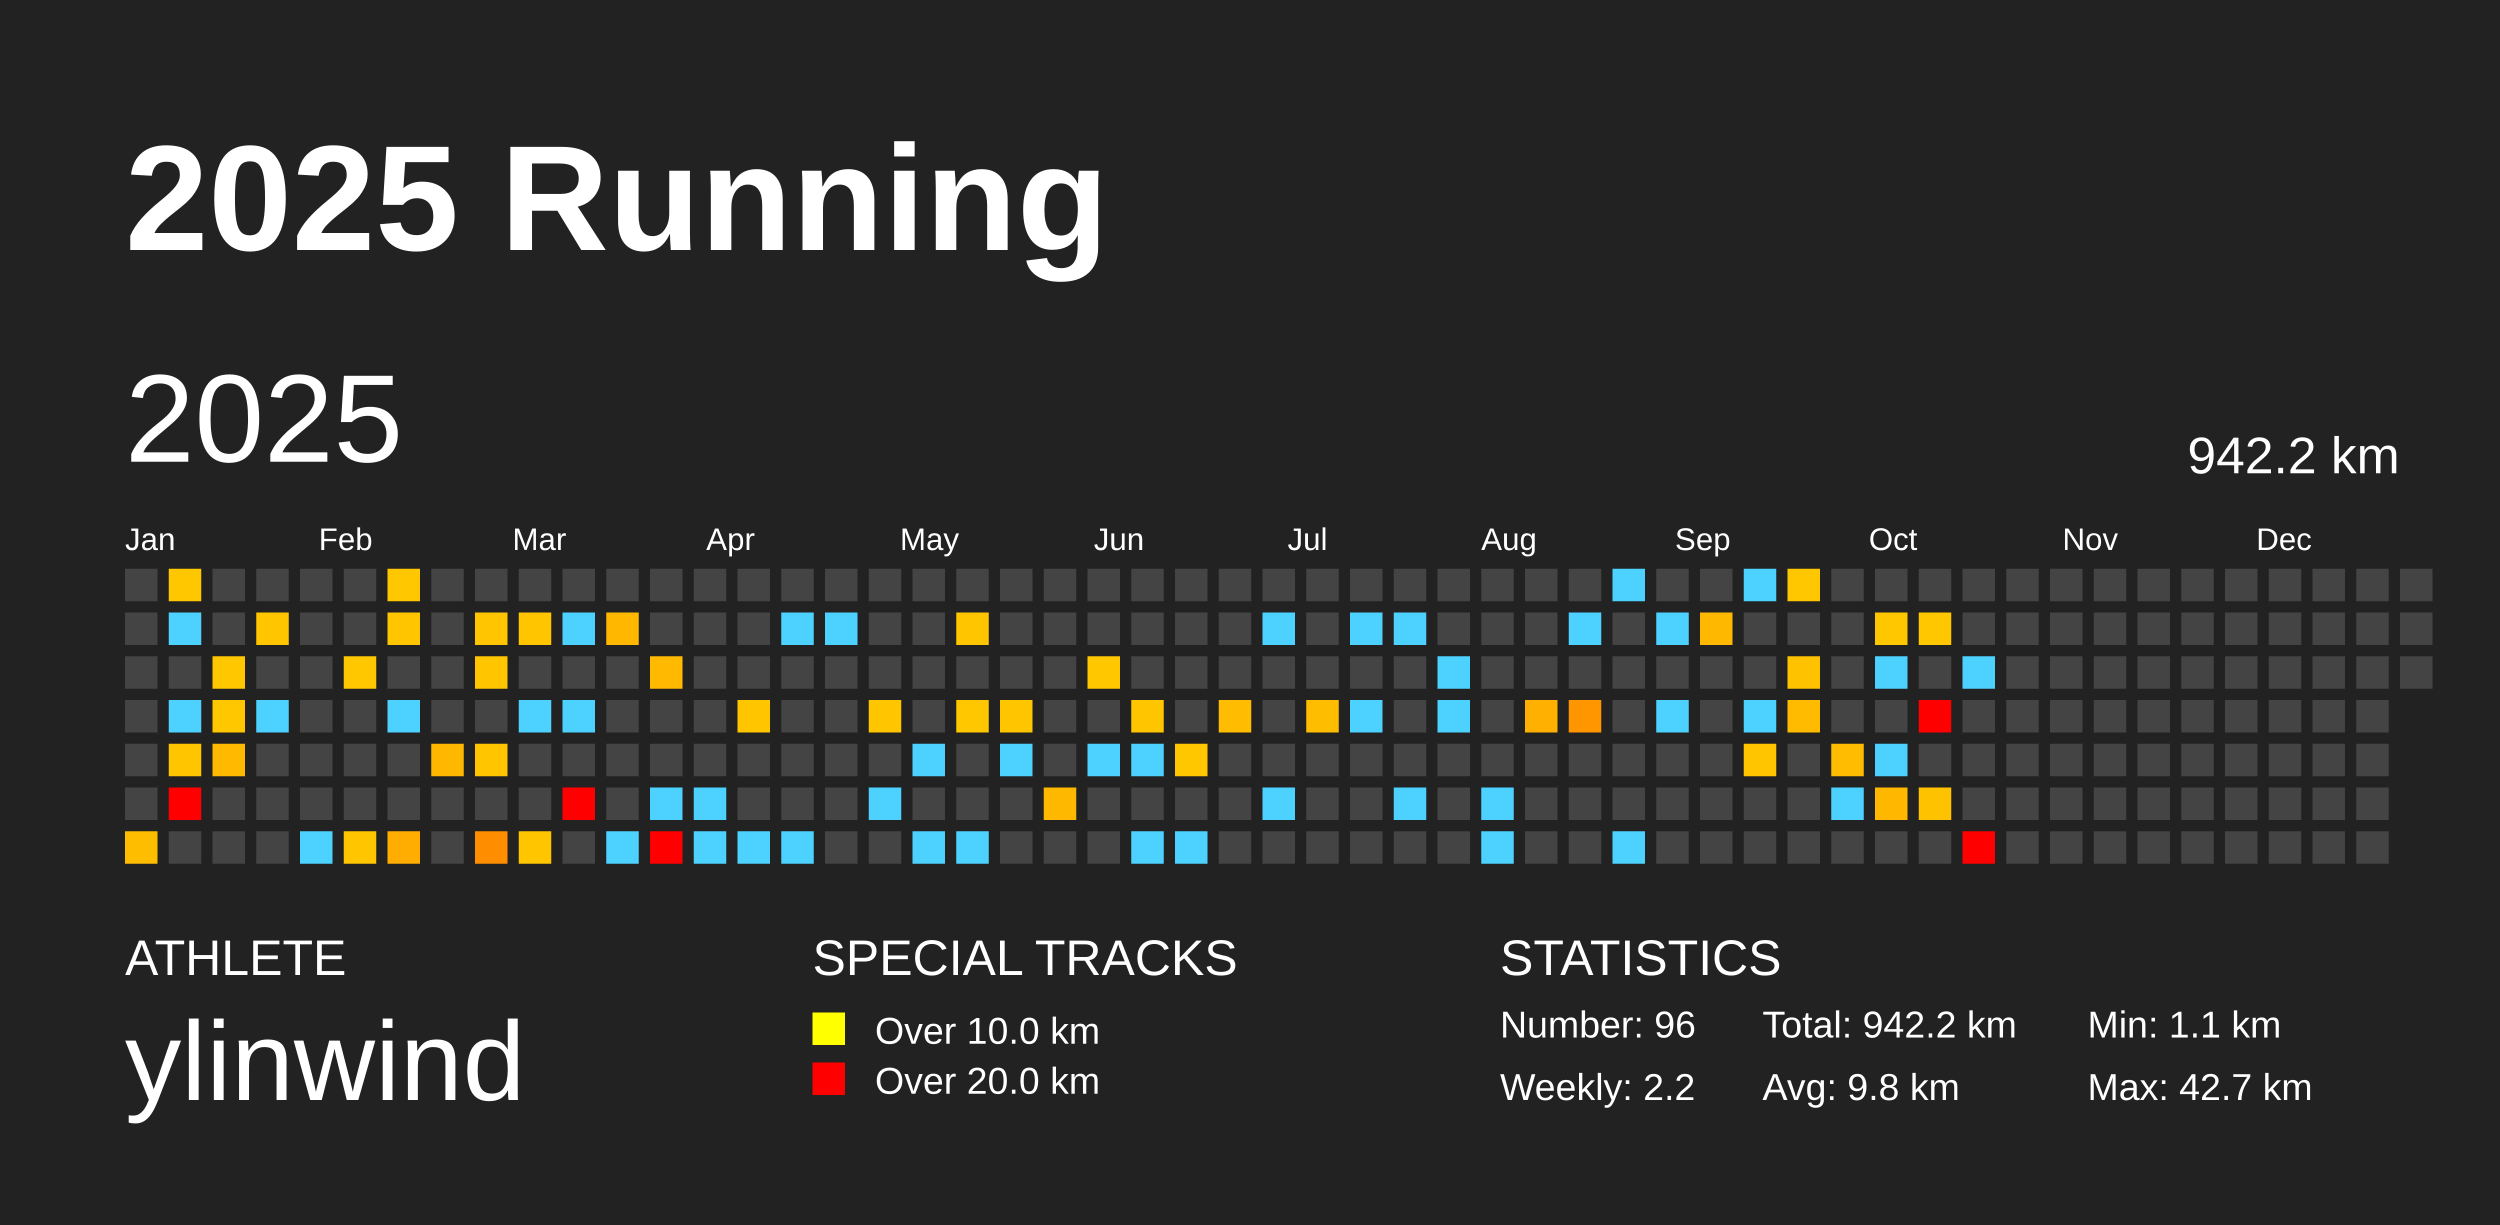
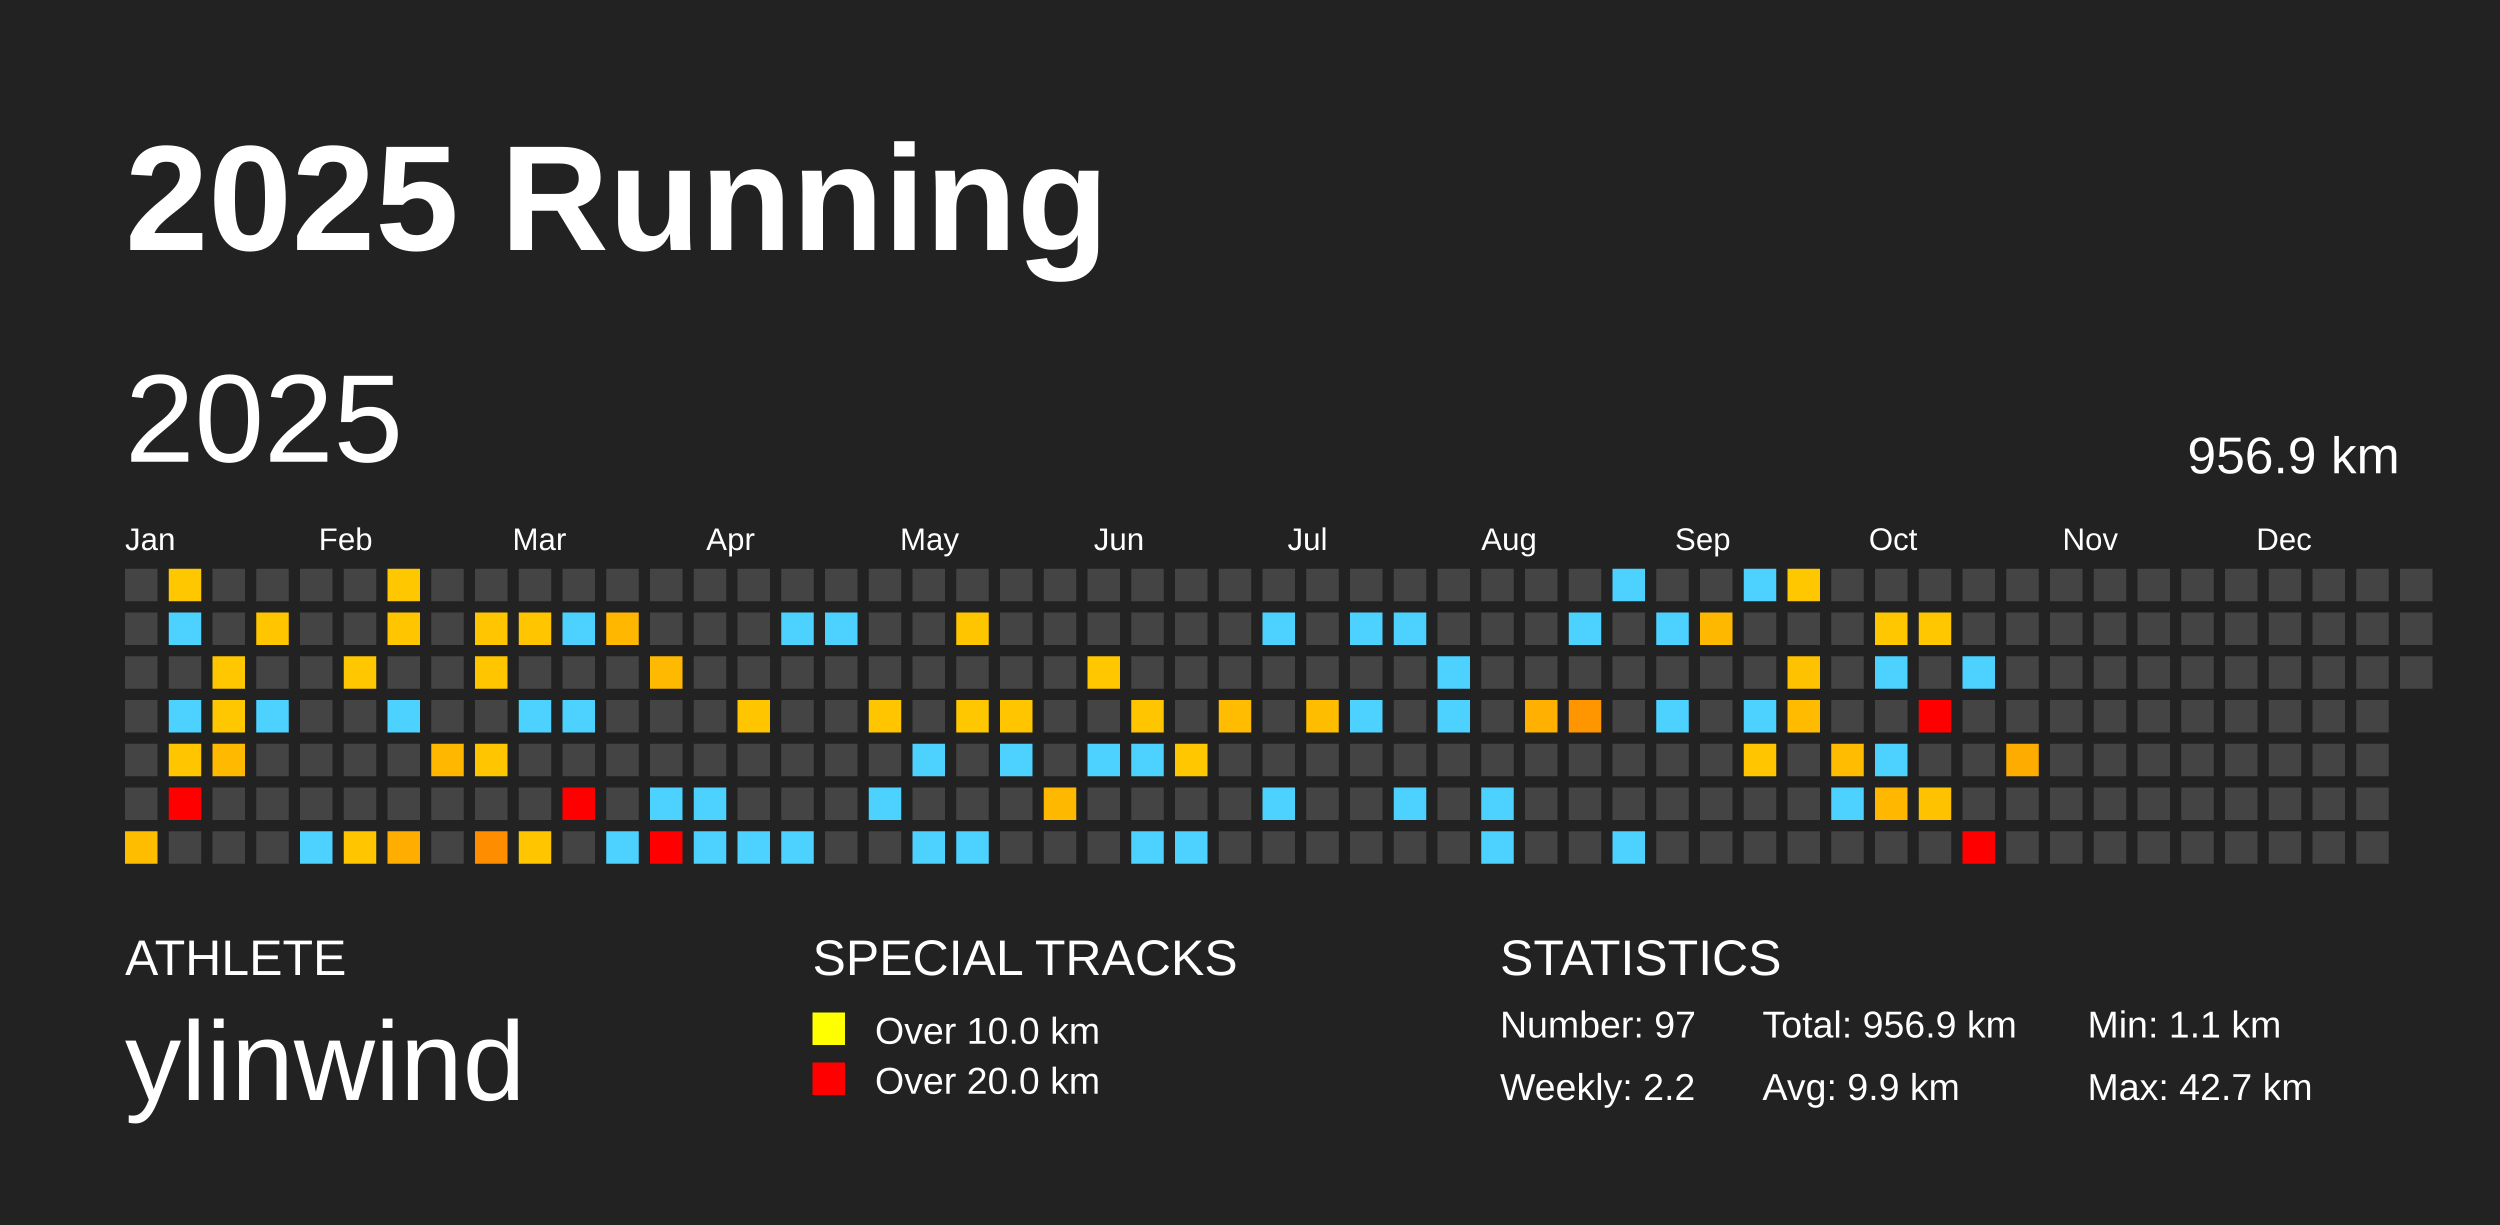
<svg xmlns="http://www.w3.org/2000/svg" baseProfile="full" height="98mm" version="1.1" viewBox="0,0,200,98" width="200mm">
  <defs />
  <rect fill="#222222" height="98" width="200" x="0" y="0" />
  <text fill="#FFFFFF" style="font-size:12px; font-family:Arial; font-weight:bold;" x="10" y="20">2025 Running</text>
  <text fill="#FFFFFF" style="font-size:4px; font-family:Arial" x="10" y="78">ATHLETE</text>
  <text fill="#FFFFFF" style="font-size:9px; font-family:Arial" x="10" y="88">ylinwind</text>
  <text fill="#FFFFFF" style="font-size:4px; font-family:Arial" x="65" y="78">SPECIAL TRACKS</text>
  <rect fill="yellow" height="2.6" width="2.6" x="65" y="81" />
  <text fill="#FFFFFF" style="font-size:3px; font-family:Arial" x="70" y="83.5">Over 10.0 km</text>
  <rect fill="red" height="2.6" width="2.6" x="65" y="85" />
  <text fill="#FFFFFF" style="font-size:3px; font-family:Arial" x="70" y="87.5">Over 20.0 km</text>
  <text fill="#FFFFFF" style="font-size:4px; font-family:Arial" x="120" y="78">STATISTICS</text>
-   <text fill="#FFFFFF" style="font-size:3px; font-family:Arial" x="120" y="83">Number: 96</text>
+   <text fill="#FFFFFF" style="font-size:3px; font-family:Arial" x="120" y="83">Number: 97</text>
  <text fill="#FFFFFF" style="font-size:3px; font-family:Arial" x="120" y="88">Weekly: 2.2</text>
-   <text fill="#FFFFFF" style="font-size:3px; font-family:Arial" x="141" y="83">Total: 942.2 km</text>
-   <text fill="#FFFFFF" style="font-size:3px; font-family:Arial" x="141" y="88">Avg: 9.8 km</text>
+   <text fill="#FFFFFF" style="font-size:3px; font-family:Arial" x="141" y="83">Total: 956.9 km</text>
+   <text fill="#FFFFFF" style="font-size:3px; font-family:Arial" x="141" y="88">Avg: 9.9 km</text>
  <text fill="#FFFFFF" style="font-size:3px; font-family:Arial" x="167" y="83">Min: 1.1 km</text>
  <text fill="#FFFFFF" style="font-size:3px; font-family:Arial" x="167" y="88">Max: 42.7 km</text>
  <text dominant-baseline="hanging" fill="#FFFFFF" style="font-size:10.0px; font-family:Arial;" x="10" y="30">2025</text>
-   <text dominant-baseline="hanging" fill="#FFFFFF" style="font-size:4.125px; font-family:Arial;" x="175" y="35">942.2 km</text>
+   <text dominant-baseline="hanging" fill="#FFFFFF" style="font-size:4.125px; font-family:Arial;" x="175" y="35">956.9 km</text>
  <text fill="#FFFFFF" style="font-size:2.5px; font-family:Arial" x="10.0" y="44">Jan</text>
  <text fill="#FFFFFF" style="font-size:2.5px; font-family:Arial" x="25.5" y="44">Feb</text>
  <text fill="#FFFFFF" style="font-size:2.5px; font-family:Arial" x="41.0" y="44">Mar</text>
  <text fill="#FFFFFF" style="font-size:2.5px; font-family:Arial" x="56.5" y="44">Apr</text>
  <text fill="#FFFFFF" style="font-size:2.5px; font-family:Arial" x="72.0" y="44">May</text>
  <text fill="#FFFFFF" style="font-size:2.5px; font-family:Arial" x="87.5" y="44">Jun</text>
  <text fill="#FFFFFF" style="font-size:2.5px; font-family:Arial" x="103.0" y="44">Jul</text>
  <text fill="#FFFFFF" style="font-size:2.5px; font-family:Arial" x="118.5" y="44">Aug</text>
  <text fill="#FFFFFF" style="font-size:2.5px; font-family:Arial" x="134.0" y="44">Sep</text>
  <text fill="#FFFFFF" style="font-size:2.5px; font-family:Arial" x="149.5" y="44">Oct</text>
  <text fill="#FFFFFF" style="font-size:2.5px; font-family:Arial" x="165.0" y="44">Nov</text>
  <text fill="#FFFFFF" style="font-size:2.5px; font-family:Arial" x="180.5" y="44">Dec</text>
  <rect fill="#444444" height="2.6" width="2.6" x="10.0" y="45.5" />
  <rect fill="#444444" height="2.6" width="2.6" x="10.0" y="49.0" />
  <rect fill="#444444" height="2.6" width="2.6" x="10.0" y="52.5" />
  <rect fill="#444444" height="2.6" width="2.6" x="10.0" y="56.0" />
  <rect fill="#444444" height="2.6" width="2.6" x="10.0" y="59.5" />
  <rect fill="#444444" height="2.6" width="2.6" x="10.0" y="63.0" />
  <rect fill="#ffbd00" height="2.6" width="2.6" x="10.0" y="66.5" />
  <rect fill="#ffc700" height="2.6" width="2.6" x="13.5" y="45.5" />
  <rect fill="#4dd2ff" height="2.6" width="2.6" x="13.5" y="49.0" />
  <rect fill="#444444" height="2.6" width="2.6" x="13.5" y="52.5" />
  <rect fill="#4dd2ff" height="2.6" width="2.6" x="13.5" y="56.0" />
  <rect fill="#ffc600" height="2.6" width="2.6" x="13.5" y="59.5" />
  <rect fill="red" height="2.6" width="2.6" x="13.5" y="63.0" />
  <rect fill="#444444" height="2.6" width="2.6" x="13.5" y="66.5" />
  <rect fill="#444444" height="2.6" width="2.6" x="17.0" y="45.5" />
  <rect fill="#444444" height="2.6" width="2.6" x="17.0" y="49.0" />
  <rect fill="#ffc700" height="2.6" width="2.6" x="17.0" y="52.5" />
  <rect fill="#ffc700" height="2.6" width="2.6" x="17.0" y="56.0" />
  <rect fill="#ffba00" height="2.6" width="2.6" x="17.0" y="59.5" />
  <rect fill="#444444" height="2.6" width="2.6" x="17.0" y="63.0" />
  <rect fill="#444444" height="2.6" width="2.6" x="17.0" y="66.5" />
  <rect fill="#444444" height="2.6" width="2.6" x="20.5" y="45.5" />
  <rect fill="#ffc600" height="2.6" width="2.6" x="20.5" y="49.0" />
  <rect fill="#444444" height="2.6" width="2.6" x="20.5" y="52.5" />
  <rect fill="#4dd2ff" height="2.6" width="2.6" x="20.5" y="56.0" />
  <rect fill="#444444" height="2.6" width="2.6" x="20.5" y="59.5" />
  <rect fill="#444444" height="2.6" width="2.6" x="20.5" y="63.0" />
  <rect fill="#444444" height="2.6" width="2.6" x="20.5" y="66.5" />
  <rect fill="#444444" height="2.6" width="2.6" x="24.0" y="45.5" />
  <rect fill="#444444" height="2.6" width="2.6" x="24.0" y="49.0" />
  <rect fill="#444444" height="2.6" width="2.6" x="24.0" y="52.5" />
  <rect fill="#444444" height="2.6" width="2.6" x="24.0" y="56.0" />
  <rect fill="#444444" height="2.6" width="2.6" x="24.0" y="59.5" />
  <rect fill="#444444" height="2.6" width="2.6" x="24.0" y="63.0" />
  <rect fill="#4dd2ff" height="2.6" width="2.6" x="24.0" y="66.5" />
  <rect fill="#444444" height="2.6" width="2.6" x="27.5" y="45.5" />
  <rect fill="#444444" height="2.6" width="2.6" x="27.5" y="49.0" />
  <rect fill="#ffc700" height="2.6" width="2.6" x="27.5" y="52.5" />
  <rect fill="#444444" height="2.6" width="2.6" x="27.5" y="56.0" />
  <rect fill="#444444" height="2.6" width="2.6" x="27.5" y="59.5" />
  <rect fill="#444444" height="2.6" width="2.6" x="27.5" y="63.0" />
  <rect fill="#ffc600" height="2.6" width="2.6" x="27.5" y="66.5" />
  <rect fill="#ffc700" height="2.6" width="2.6" x="31.0" y="45.5" />
  <rect fill="#ffc600" height="2.6" width="2.6" x="31.0" y="49.0" />
  <rect fill="#444444" height="2.6" width="2.6" x="31.0" y="52.5" />
  <rect fill="#4dd2ff" height="2.6" width="2.6" x="31.0" y="56.0" />
  <rect fill="#444444" height="2.6" width="2.6" x="31.0" y="59.5" />
  <rect fill="#444444" height="2.6" width="2.6" x="31.0" y="63.0" />
  <rect fill="#ffad00" height="2.6" width="2.6" x="31.0" y="66.5" />
  <rect fill="#444444" height="2.6" width="2.6" x="34.5" y="45.5" />
  <rect fill="#444444" height="2.6" width="2.6" x="34.5" y="49.0" />
  <rect fill="#444444" height="2.6" width="2.6" x="34.5" y="52.5" />
  <rect fill="#444444" height="2.6" width="2.6" x="34.5" y="56.0" />
  <rect fill="#ffb700" height="2.6" width="2.6" x="34.5" y="59.5" />
  <rect fill="#444444" height="2.6" width="2.6" x="34.5" y="63.0" />
  <rect fill="#444444" height="2.6" width="2.6" x="34.5" y="66.5" />
  <rect fill="#444444" height="2.6" width="2.6" x="38.0" y="45.5" />
  <rect fill="#ffc500" height="2.6" width="2.6" x="38.0" y="49.0" />
  <rect fill="#ffc600" height="2.6" width="2.6" x="38.0" y="52.5" />
  <rect fill="#444444" height="2.6" width="2.6" x="38.0" y="56.0" />
  <rect fill="#ffc600" height="2.6" width="2.6" x="38.0" y="59.5" />
  <rect fill="#444444" height="2.6" width="2.6" x="38.0" y="63.0" />
  <rect fill="#ff8d00" height="2.6" width="2.6" x="38.0" y="66.5" />
  <rect fill="#444444" height="2.6" width="2.6" x="41.5" y="45.5" />
  <rect fill="#ffc600" height="2.6" width="2.6" x="41.5" y="49.0" />
  <rect fill="#444444" height="2.6" width="2.6" x="41.5" y="52.5" />
  <rect fill="#4dd2ff" height="2.6" width="2.6" x="41.5" y="56.0" />
  <rect fill="#444444" height="2.6" width="2.6" x="41.5" y="59.5" />
  <rect fill="#444444" height="2.6" width="2.6" x="41.5" y="63.0" />
  <rect fill="#ffc600" height="2.6" width="2.6" x="41.5" y="66.5" />
  <rect fill="#444444" height="2.6" width="2.6" x="45.0" y="45.5" />
  <rect fill="#4dd2ff" height="2.6" width="2.6" x="45.0" y="49.0" />
  <rect fill="#444444" height="2.6" width="2.6" x="45.0" y="52.5" />
  <rect fill="#4dd2ff" height="2.6" width="2.6" x="45.0" y="56.0" />
  <rect fill="#444444" height="2.6" width="2.6" x="45.0" y="59.5" />
  <rect fill="red" height="2.6" width="2.6" x="45.0" y="63.0" />
  <rect fill="#444444" height="2.6" width="2.6" x="45.0" y="66.5" />
  <rect fill="#444444" height="2.6" width="2.6" x="48.5" y="45.5" />
  <rect fill="#ffb700" height="2.6" width="2.6" x="48.5" y="49.0" />
  <rect fill="#444444" height="2.6" width="2.6" x="48.5" y="52.5" />
  <rect fill="#444444" height="2.6" width="2.6" x="48.5" y="56.0" />
  <rect fill="#444444" height="2.6" width="2.6" x="48.5" y="59.5" />
  <rect fill="#444444" height="2.6" width="2.6" x="48.5" y="63.0" />
  <rect fill="#4dd2ff" height="2.6" width="2.6" x="48.5" y="66.5" />
  <rect fill="#444444" height="2.6" width="2.6" x="52.0" y="45.5" />
  <rect fill="#444444" height="2.6" width="2.6" x="52.0" y="49.0" />
  <rect fill="#ffb900" height="2.6" width="2.6" x="52.0" y="52.5" />
  <rect fill="#444444" height="2.6" width="2.6" x="52.0" y="56.0" />
  <rect fill="#444444" height="2.6" width="2.6" x="52.0" y="59.5" />
  <rect fill="#4dd2ff" height="2.6" width="2.6" x="52.0" y="63.0" />
  <rect fill="red" height="2.6" width="2.6" x="52.0" y="66.5" />
  <rect fill="#444444" height="2.6" width="2.6" x="55.5" y="45.5" />
  <rect fill="#444444" height="2.6" width="2.6" x="55.5" y="49.0" />
  <rect fill="#444444" height="2.6" width="2.6" x="55.5" y="52.5" />
  <rect fill="#444444" height="2.6" width="2.6" x="55.5" y="56.0" />
  <rect fill="#444444" height="2.6" width="2.6" x="55.5" y="59.5" />
  <rect fill="#4dd2ff" height="2.6" width="2.6" x="55.5" y="63.0" />
  <rect fill="#4dd2ff" height="2.6" width="2.6" x="55.5" y="66.5" />
  <rect fill="#444444" height="2.6" width="2.6" x="59.0" y="45.5" />
  <rect fill="#444444" height="2.6" width="2.6" x="59.0" y="49.0" />
  <rect fill="#444444" height="2.6" width="2.6" x="59.0" y="52.5" />
  <rect fill="#ffc600" height="2.6" width="2.6" x="59.0" y="56.0" />
  <rect fill="#444444" height="2.6" width="2.6" x="59.0" y="59.5" />
  <rect fill="#444444" height="2.6" width="2.6" x="59.0" y="63.0" />
  <rect fill="#4dd2ff" height="2.6" width="2.6" x="59.0" y="66.5" />
  <rect fill="#444444" height="2.6" width="2.6" x="62.5" y="45.5" />
  <rect fill="#4dd2ff" height="2.6" width="2.6" x="62.5" y="49.0" />
  <rect fill="#444444" height="2.6" width="2.6" x="62.5" y="52.5" />
  <rect fill="#444444" height="2.6" width="2.6" x="62.5" y="56.0" />
  <rect fill="#444444" height="2.6" width="2.6" x="62.5" y="59.5" />
  <rect fill="#444444" height="2.6" width="2.6" x="62.5" y="63.0" />
  <rect fill="#4dd2ff" height="2.6" width="2.6" x="62.5" y="66.5" />
  <rect fill="#444444" height="2.6" width="2.6" x="66.0" y="45.5" />
  <rect fill="#4dd2ff" height="2.6" width="2.6" x="66.0" y="49.0" />
  <rect fill="#444444" height="2.6" width="2.6" x="66.0" y="52.5" />
  <rect fill="#444444" height="2.6" width="2.6" x="66.0" y="56.0" />
  <rect fill="#444444" height="2.6" width="2.6" x="66.0" y="59.5" />
  <rect fill="#444444" height="2.6" width="2.6" x="66.0" y="63.0" />
  <rect fill="#444444" height="2.6" width="2.6" x="66.0" y="66.5" />
  <rect fill="#444444" height="2.6" width="2.6" x="69.5" y="45.5" />
  <rect fill="#444444" height="2.6" width="2.6" x="69.5" y="49.0" />
  <rect fill="#444444" height="2.6" width="2.6" x="69.5" y="52.5" />
  <rect fill="#ffc600" height="2.6" width="2.6" x="69.5" y="56.0" />
  <rect fill="#444444" height="2.6" width="2.6" x="69.5" y="59.5" />
  <rect fill="#4dd2ff" height="2.6" width="2.6" x="69.5" y="63.0" />
  <rect fill="#444444" height="2.6" width="2.6" x="69.5" y="66.5" />
  <rect fill="#444444" height="2.6" width="2.6" x="73.0" y="45.5" />
  <rect fill="#444444" height="2.6" width="2.6" x="73.0" y="49.0" />
  <rect fill="#444444" height="2.6" width="2.6" x="73.0" y="52.5" />
  <rect fill="#444444" height="2.6" width="2.6" x="73.0" y="56.0" />
  <rect fill="#4dd2ff" height="2.6" width="2.6" x="73.0" y="59.5" />
  <rect fill="#444444" height="2.6" width="2.6" x="73.0" y="63.0" />
  <rect fill="#4dd2ff" height="2.6" width="2.6" x="73.0" y="66.5" />
  <rect fill="#444444" height="2.6" width="2.6" x="76.5" y="45.5" />
  <rect fill="#ffc600" height="2.6" width="2.6" x="76.5" y="49.0" />
  <rect fill="#444444" height="2.6" width="2.6" x="76.5" y="52.5" />
  <rect fill="#ffc700" height="2.6" width="2.6" x="76.5" y="56.0" />
  <rect fill="#444444" height="2.6" width="2.6" x="76.5" y="59.5" />
  <rect fill="#444444" height="2.6" width="2.6" x="76.5" y="63.0" />
  <rect fill="#4dd2ff" height="2.6" width="2.6" x="76.5" y="66.5" />
  <rect fill="#444444" height="2.6" width="2.6" x="80.0" y="45.5" />
  <rect fill="#444444" height="2.6" width="2.6" x="80.0" y="49.0" />
  <rect fill="#444444" height="2.6" width="2.6" x="80.0" y="52.5" />
  <rect fill="#ffc600" height="2.6" width="2.6" x="80.0" y="56.0" />
  <rect fill="#4dd2ff" height="2.6" width="2.6" x="80.0" y="59.5" />
  <rect fill="#444444" height="2.6" width="2.6" x="80.0" y="63.0" />
  <rect fill="#444444" height="2.6" width="2.6" x="80.0" y="66.5" />
  <rect fill="#444444" height="2.6" width="2.6" x="83.5" y="45.5" />
  <rect fill="#444444" height="2.6" width="2.6" x="83.5" y="49.0" />
  <rect fill="#444444" height="2.6" width="2.6" x="83.5" y="52.5" />
  <rect fill="#444444" height="2.6" width="2.6" x="83.5" y="56.0" />
  <rect fill="#444444" height="2.6" width="2.6" x="83.5" y="59.5" />
  <rect fill="#ffb800" height="2.6" width="2.6" x="83.5" y="63.0" />
  <rect fill="#444444" height="2.6" width="2.6" x="83.5" y="66.5" />
  <rect fill="#444444" height="2.6" width="2.6" x="87.0" y="45.5" />
  <rect fill="#444444" height="2.6" width="2.6" x="87.0" y="49.0" />
  <rect fill="#ffc700" height="2.6" width="2.6" x="87.0" y="52.5" />
  <rect fill="#444444" height="2.6" width="2.6" x="87.0" y="56.0" />
  <rect fill="#4dd2ff" height="2.6" width="2.6" x="87.0" y="59.5" />
  <rect fill="#444444" height="2.6" width="2.6" x="87.0" y="63.0" />
  <rect fill="#444444" height="2.6" width="2.6" x="87.0" y="66.5" />
  <rect fill="#444444" height="2.6" width="2.6" x="90.5" y="45.5" />
  <rect fill="#444444" height="2.6" width="2.6" x="90.5" y="49.0" />
  <rect fill="#444444" height="2.6" width="2.6" x="90.5" y="52.5" />
  <rect fill="#ffc600" height="2.6" width="2.6" x="90.5" y="56.0" />
  <rect fill="#4dd2ff" height="2.6" width="2.6" x="90.5" y="59.5" />
  <rect fill="#444444" height="2.6" width="2.6" x="90.5" y="63.0" />
  <rect fill="#4dd2ff" height="2.6" width="2.6" x="90.5" y="66.5" />
  <rect fill="#444444" height="2.6" width="2.6" x="94.0" y="45.5" />
  <rect fill="#444444" height="2.6" width="2.6" x="94.0" y="49.0" />
  <rect fill="#444444" height="2.6" width="2.6" x="94.0" y="52.5" />
  <rect fill="#444444" height="2.6" width="2.6" x="94.0" y="56.0" />
  <rect fill="#ffc700" height="2.6" width="2.6" x="94.0" y="59.5" />
  <rect fill="#444444" height="2.6" width="2.6" x="94.0" y="63.0" />
  <rect fill="#4dd2ff" height="2.6" width="2.6" x="94.0" y="66.5" />
  <rect fill="#444444" height="2.6" width="2.6" x="97.5" y="45.5" />
  <rect fill="#444444" height="2.6" width="2.6" x="97.5" y="49.0" />
  <rect fill="#444444" height="2.6" width="2.6" x="97.5" y="52.5" />
  <rect fill="#ffbc00" height="2.6" width="2.6" x="97.5" y="56.0" />
  <rect fill="#444444" height="2.6" width="2.6" x="97.5" y="59.5" />
  <rect fill="#444444" height="2.6" width="2.6" x="97.5" y="63.0" />
  <rect fill="#444444" height="2.6" width="2.6" x="97.5" y="66.5" />
  <rect fill="#444444" height="2.6" width="2.6" x="101.0" y="45.5" />
  <rect fill="#4dd2ff" height="2.6" width="2.6" x="101.0" y="49.0" />
  <rect fill="#444444" height="2.6" width="2.6" x="101.0" y="52.5" />
  <rect fill="#444444" height="2.6" width="2.6" x="101.0" y="56.0" />
  <rect fill="#444444" height="2.6" width="2.6" x="101.0" y="59.5" />
  <rect fill="#4dd2ff" height="2.6" width="2.6" x="101.0" y="63.0" />
  <rect fill="#444444" height="2.6" width="2.6" x="101.0" y="66.5" />
  <rect fill="#444444" height="2.6" width="2.6" x="104.5" y="45.5" />
  <rect fill="#444444" height="2.6" width="2.6" x="104.5" y="49.0" />
  <rect fill="#444444" height="2.6" width="2.6" x="104.5" y="52.5" />
  <rect fill="#ffbd00" height="2.6" width="2.6" x="104.5" y="56.0" />
  <rect fill="#444444" height="2.6" width="2.6" x="104.5" y="59.5" />
  <rect fill="#444444" height="2.6" width="2.6" x="104.5" y="63.0" />
  <rect fill="#444444" height="2.6" width="2.6" x="104.5" y="66.5" />
  <rect fill="#444444" height="2.6" width="2.6" x="108.0" y="45.5" />
  <rect fill="#4dd2ff" height="2.6" width="2.6" x="108.0" y="49.0" />
  <rect fill="#444444" height="2.6" width="2.6" x="108.0" y="52.5" />
  <rect fill="#4dd2ff" height="2.6" width="2.6" x="108.0" y="56.0" />
  <rect fill="#444444" height="2.6" width="2.6" x="108.0" y="59.5" />
  <rect fill="#444444" height="2.6" width="2.6" x="108.0" y="63.0" />
  <rect fill="#444444" height="2.6" width="2.6" x="108.0" y="66.5" />
  <rect fill="#444444" height="2.6" width="2.6" x="111.5" y="45.5" />
  <rect fill="#4dd2ff" height="2.6" width="2.6" x="111.5" y="49.0" />
  <rect fill="#444444" height="2.6" width="2.6" x="111.5" y="52.5" />
  <rect fill="#444444" height="2.6" width="2.6" x="111.5" y="56.0" />
  <rect fill="#444444" height="2.6" width="2.6" x="111.5" y="59.5" />
  <rect fill="#4dd2ff" height="2.6" width="2.6" x="111.5" y="63.0" />
  <rect fill="#444444" height="2.6" width="2.6" x="111.5" y="66.5" />
  <rect fill="#444444" height="2.6" width="2.6" x="115.0" y="45.5" />
  <rect fill="#444444" height="2.6" width="2.6" x="115.0" y="49.0" />
  <rect fill="#4dd2ff" height="2.6" width="2.6" x="115.0" y="52.5" />
  <rect fill="#4dd2ff" height="2.6" width="2.6" x="115.0" y="56.0" />
  <rect fill="#444444" height="2.6" width="2.6" x="115.0" y="59.5" />
  <rect fill="#444444" height="2.6" width="2.6" x="115.0" y="63.0" />
  <rect fill="#444444" height="2.6" width="2.6" x="115.0" y="66.5" />
  <rect fill="#444444" height="2.6" width="2.6" x="118.5" y="45.5" />
  <rect fill="#444444" height="2.6" width="2.6" x="118.5" y="49.0" />
  <rect fill="#444444" height="2.6" width="2.6" x="118.5" y="52.5" />
  <rect fill="#444444" height="2.6" width="2.6" x="118.5" y="56.0" />
  <rect fill="#444444" height="2.6" width="2.6" x="118.5" y="59.5" />
  <rect fill="#4dd2ff" height="2.6" width="2.6" x="118.5" y="63.0" />
  <rect fill="#4dd2ff" height="2.6" width="2.6" x="118.5" y="66.5" />
  <rect fill="#444444" height="2.6" width="2.6" x="122.0" y="45.5" />
  <rect fill="#444444" height="2.6" width="2.6" x="122.0" y="49.0" />
  <rect fill="#444444" height="2.6" width="2.6" x="122.0" y="52.5" />
  <rect fill="#ffb000" height="2.6" width="2.6" x="122.0" y="56.0" />
  <rect fill="#444444" height="2.6" width="2.6" x="122.0" y="59.5" />
  <rect fill="#444444" height="2.6" width="2.6" x="122.0" y="63.0" />
  <rect fill="#444444" height="2.6" width="2.6" x="122.0" y="66.5" />
  <rect fill="#444444" height="2.6" width="2.6" x="125.5" y="45.5" />
  <rect fill="#4dd2ff" height="2.6" width="2.6" x="125.5" y="49.0" />
  <rect fill="#444444" height="2.6" width="2.6" x="125.5" y="52.5" />
  <rect fill="#ff9600" height="2.6" width="2.6" x="125.5" y="56.0" />
  <rect fill="#444444" height="2.6" width="2.6" x="125.5" y="59.5" />
  <rect fill="#444444" height="2.6" width="2.6" x="125.5" y="63.0" />
  <rect fill="#444444" height="2.6" width="2.6" x="125.5" y="66.5" />
  <rect fill="#4dd2ff" height="2.6" width="2.6" x="129.0" y="45.5" />
  <rect fill="#444444" height="2.6" width="2.6" x="129.0" y="49.0" />
  <rect fill="#444444" height="2.6" width="2.6" x="129.0" y="52.5" />
  <rect fill="#444444" height="2.6" width="2.6" x="129.0" y="56.0" />
  <rect fill="#444444" height="2.6" width="2.6" x="129.0" y="59.5" />
  <rect fill="#444444" height="2.6" width="2.6" x="129.0" y="63.0" />
  <rect fill="#4dd2ff" height="2.6" width="2.6" x="129.0" y="66.5" />
  <rect fill="#444444" height="2.6" width="2.6" x="132.5" y="45.5" />
  <rect fill="#4dd2ff" height="2.6" width="2.6" x="132.5" y="49.0" />
  <rect fill="#444444" height="2.6" width="2.6" x="132.5" y="52.5" />
  <rect fill="#4dd2ff" height="2.6" width="2.6" x="132.5" y="56.0" />
  <rect fill="#444444" height="2.6" width="2.6" x="132.5" y="59.5" />
  <rect fill="#444444" height="2.6" width="2.6" x="132.5" y="63.0" />
  <rect fill="#444444" height="2.6" width="2.6" x="132.5" y="66.5" />
  <rect fill="#444444" height="2.6" width="2.6" x="136.0" y="45.5" />
  <rect fill="#ffb800" height="2.6" width="2.6" x="136.0" y="49.0" />
  <rect fill="#444444" height="2.6" width="2.6" x="136.0" y="52.5" />
  <rect fill="#444444" height="2.6" width="2.6" x="136.0" y="56.0" />
  <rect fill="#444444" height="2.6" width="2.6" x="136.0" y="59.5" />
  <rect fill="#444444" height="2.6" width="2.6" x="136.0" y="63.0" />
  <rect fill="#444444" height="2.6" width="2.6" x="136.0" y="66.5" />
  <rect fill="#4dd2ff" height="2.6" width="2.6" x="139.5" y="45.5" />
  <rect fill="#444444" height="2.6" width="2.6" x="139.5" y="49.0" />
  <rect fill="#444444" height="2.6" width="2.6" x="139.5" y="52.5" />
  <rect fill="#4dd2ff" height="2.6" width="2.6" x="139.5" y="56.0" />
  <rect fill="#ffc600" height="2.6" width="2.6" x="139.5" y="59.5" />
  <rect fill="#444444" height="2.6" width="2.6" x="139.5" y="63.0" />
  <rect fill="#444444" height="2.6" width="2.6" x="139.5" y="66.5" />
  <rect fill="#ffc700" height="2.6" width="2.6" x="143.0" y="45.5" />
  <rect fill="#444444" height="2.6" width="2.6" x="143.0" y="49.0" />
  <rect fill="#ffc200" height="2.6" width="2.6" x="143.0" y="52.5" />
  <rect fill="#ffbb00" height="2.6" width="2.6" x="143.0" y="56.0" />
  <rect fill="#444444" height="2.6" width="2.6" x="143.0" y="59.5" />
  <rect fill="#444444" height="2.6" width="2.6" x="143.0" y="63.0" />
  <rect fill="#444444" height="2.6" width="2.6" x="143.0" y="66.5" />
  <rect fill="#444444" height="2.6" width="2.6" x="146.5" y="45.5" />
  <rect fill="#444444" height="2.6" width="2.6" x="146.5" y="49.0" />
  <rect fill="#444444" height="2.6" width="2.6" x="146.5" y="52.5" />
  <rect fill="#444444" height="2.6" width="2.6" x="146.5" y="56.0" />
  <rect fill="#ffbc00" height="2.6" width="2.6" x="146.5" y="59.5" />
  <rect fill="#4dd2ff" height="2.6" width="2.6" x="146.5" y="63.0" />
  <rect fill="#444444" height="2.6" width="2.6" x="146.5" y="66.5" />
  <rect fill="#444444" height="2.6" width="2.6" x="150.0" y="45.5" />
  <rect fill="#ffc700" height="2.6" width="2.6" x="150.0" y="49.0" />
  <rect fill="#4dd2ff" height="2.6" width="2.6" x="150.0" y="52.5" />
  <rect fill="#444444" height="2.6" width="2.6" x="150.0" y="56.0" />
  <rect fill="#4dd2ff" height="2.6" width="2.6" x="150.0" y="59.5" />
  <rect fill="#ffb700" height="2.6" width="2.6" x="150.0" y="63.0" />
  <rect fill="#444444" height="2.6" width="2.6" x="150.0" y="66.5" />
  <rect fill="#444444" height="2.6" width="2.6" x="153.5" y="45.5" />
  <rect fill="#ffc700" height="2.6" width="2.6" x="153.5" y="49.0" />
  <rect fill="#444444" height="2.6" width="2.6" x="153.5" y="52.5" />
  <rect fill="red" height="2.6" width="2.6" x="153.5" y="56.0" />
  <rect fill="#444444" height="2.6" width="2.6" x="153.5" y="59.5" />
  <rect fill="#ffc200" height="2.6" width="2.6" x="153.5" y="63.0" />
  <rect fill="#444444" height="2.6" width="2.6" x="153.5" y="66.5" />
  <rect fill="#444444" height="2.6" width="2.6" x="157.0" y="45.5" />
  <rect fill="#444444" height="2.6" width="2.6" x="157.0" y="49.0" />
  <rect fill="#4dd2ff" height="2.6" width="2.6" x="157.0" y="52.5" />
  <rect fill="#444444" height="2.6" width="2.6" x="157.0" y="56.0" />
  <rect fill="#444444" height="2.6" width="2.6" x="157.0" y="59.5" />
  <rect fill="#444444" height="2.6" width="2.6" x="157.0" y="63.0" />
  <rect fill="red" height="2.6" width="2.6" x="157.0" y="66.5" />
  <rect fill="#444444" height="2.6" width="2.6" x="160.5" y="45.5" />
  <rect fill="#444444" height="2.6" width="2.6" x="160.5" y="49.0" />
  <rect fill="#444444" height="2.6" width="2.6" x="160.5" y="52.5" />
  <rect fill="#444444" height="2.6" width="2.6" x="160.5" y="56.0" />
-   <rect fill="#444444" height="2.6" width="2.6" x="160.5" y="59.5" />
+   <rect fill="#ffac00" height="2.6" width="2.6" x="160.5" y="59.5" />
  <rect fill="#444444" height="2.6" width="2.6" x="160.5" y="63.0" />
  <rect fill="#444444" height="2.6" width="2.6" x="160.5" y="66.5" />
  <rect fill="#444444" height="2.6" width="2.6" x="164.0" y="45.5" />
  <rect fill="#444444" height="2.6" width="2.6" x="164.0" y="49.0" />
  <rect fill="#444444" height="2.6" width="2.6" x="164.0" y="52.5" />
  <rect fill="#444444" height="2.6" width="2.6" x="164.0" y="56.0" />
  <rect fill="#444444" height="2.6" width="2.6" x="164.0" y="59.5" />
  <rect fill="#444444" height="2.6" width="2.6" x="164.0" y="63.0" />
  <rect fill="#444444" height="2.6" width="2.6" x="164.0" y="66.5" />
  <rect fill="#444444" height="2.6" width="2.6" x="167.5" y="45.5" />
  <rect fill="#444444" height="2.6" width="2.6" x="167.5" y="49.0" />
  <rect fill="#444444" height="2.6" width="2.6" x="167.5" y="52.5" />
  <rect fill="#444444" height="2.6" width="2.6" x="167.5" y="56.0" />
  <rect fill="#444444" height="2.6" width="2.6" x="167.5" y="59.5" />
  <rect fill="#444444" height="2.6" width="2.6" x="167.5" y="63.0" />
  <rect fill="#444444" height="2.6" width="2.6" x="167.5" y="66.5" />
  <rect fill="#444444" height="2.6" width="2.6" x="171.0" y="45.5" />
  <rect fill="#444444" height="2.6" width="2.6" x="171.0" y="49.0" />
  <rect fill="#444444" height="2.6" width="2.6" x="171.0" y="52.5" />
  <rect fill="#444444" height="2.6" width="2.6" x="171.0" y="56.0" />
  <rect fill="#444444" height="2.6" width="2.6" x="171.0" y="59.5" />
  <rect fill="#444444" height="2.6" width="2.6" x="171.0" y="63.0" />
  <rect fill="#444444" height="2.6" width="2.6" x="171.0" y="66.5" />
  <rect fill="#444444" height="2.6" width="2.6" x="174.5" y="45.5" />
  <rect fill="#444444" height="2.6" width="2.6" x="174.5" y="49.0" />
  <rect fill="#444444" height="2.6" width="2.6" x="174.5" y="52.5" />
  <rect fill="#444444" height="2.6" width="2.6" x="174.5" y="56.0" />
  <rect fill="#444444" height="2.6" width="2.6" x="174.5" y="59.5" />
  <rect fill="#444444" height="2.6" width="2.6" x="174.5" y="63.0" />
  <rect fill="#444444" height="2.6" width="2.6" x="174.5" y="66.5" />
  <rect fill="#444444" height="2.6" width="2.6" x="178.0" y="45.5" />
  <rect fill="#444444" height="2.6" width="2.6" x="178.0" y="49.0" />
  <rect fill="#444444" height="2.6" width="2.6" x="178.0" y="52.5" />
  <rect fill="#444444" height="2.6" width="2.6" x="178.0" y="56.0" />
  <rect fill="#444444" height="2.6" width="2.6" x="178.0" y="59.5" />
  <rect fill="#444444" height="2.6" width="2.6" x="178.0" y="63.0" />
  <rect fill="#444444" height="2.6" width="2.6" x="178.0" y="66.5" />
  <rect fill="#444444" height="2.6" width="2.6" x="181.5" y="45.5" />
  <rect fill="#444444" height="2.6" width="2.6" x="181.5" y="49.0" />
  <rect fill="#444444" height="2.6" width="2.6" x="181.5" y="52.5" />
  <rect fill="#444444" height="2.6" width="2.6" x="181.5" y="56.0" />
  <rect fill="#444444" height="2.6" width="2.6" x="181.5" y="59.5" />
  <rect fill="#444444" height="2.6" width="2.6" x="181.5" y="63.0" />
  <rect fill="#444444" height="2.6" width="2.6" x="181.5" y="66.5" />
  <rect fill="#444444" height="2.6" width="2.6" x="185.0" y="45.5" />
  <rect fill="#444444" height="2.6" width="2.6" x="185.0" y="49.0" />
  <rect fill="#444444" height="2.6" width="2.6" x="185.0" y="52.5" />
  <rect fill="#444444" height="2.6" width="2.6" x="185.0" y="56.0" />
  <rect fill="#444444" height="2.6" width="2.6" x="185.0" y="59.5" />
  <rect fill="#444444" height="2.6" width="2.6" x="185.0" y="63.0" />
  <rect fill="#444444" height="2.6" width="2.6" x="185.0" y="66.5" />
  <rect fill="#444444" height="2.6" width="2.6" x="188.5" y="45.5" />
  <rect fill="#444444" height="2.6" width="2.6" x="188.5" y="49.0" />
  <rect fill="#444444" height="2.6" width="2.6" x="188.5" y="52.5" />
  <rect fill="#444444" height="2.6" width="2.6" x="188.5" y="56.0" />
  <rect fill="#444444" height="2.6" width="2.6" x="188.5" y="59.5" />
  <rect fill="#444444" height="2.6" width="2.6" x="188.5" y="63.0" />
  <rect fill="#444444" height="2.6" width="2.6" x="188.5" y="66.5" />
  <rect fill="#444444" height="2.6" width="2.6" x="192.0" y="45.5" />
  <rect fill="#444444" height="2.6" width="2.6" x="192.0" y="49.0" />
  <rect fill="#444444" height="2.6" width="2.6" x="192.0" y="52.5" />
</svg>
